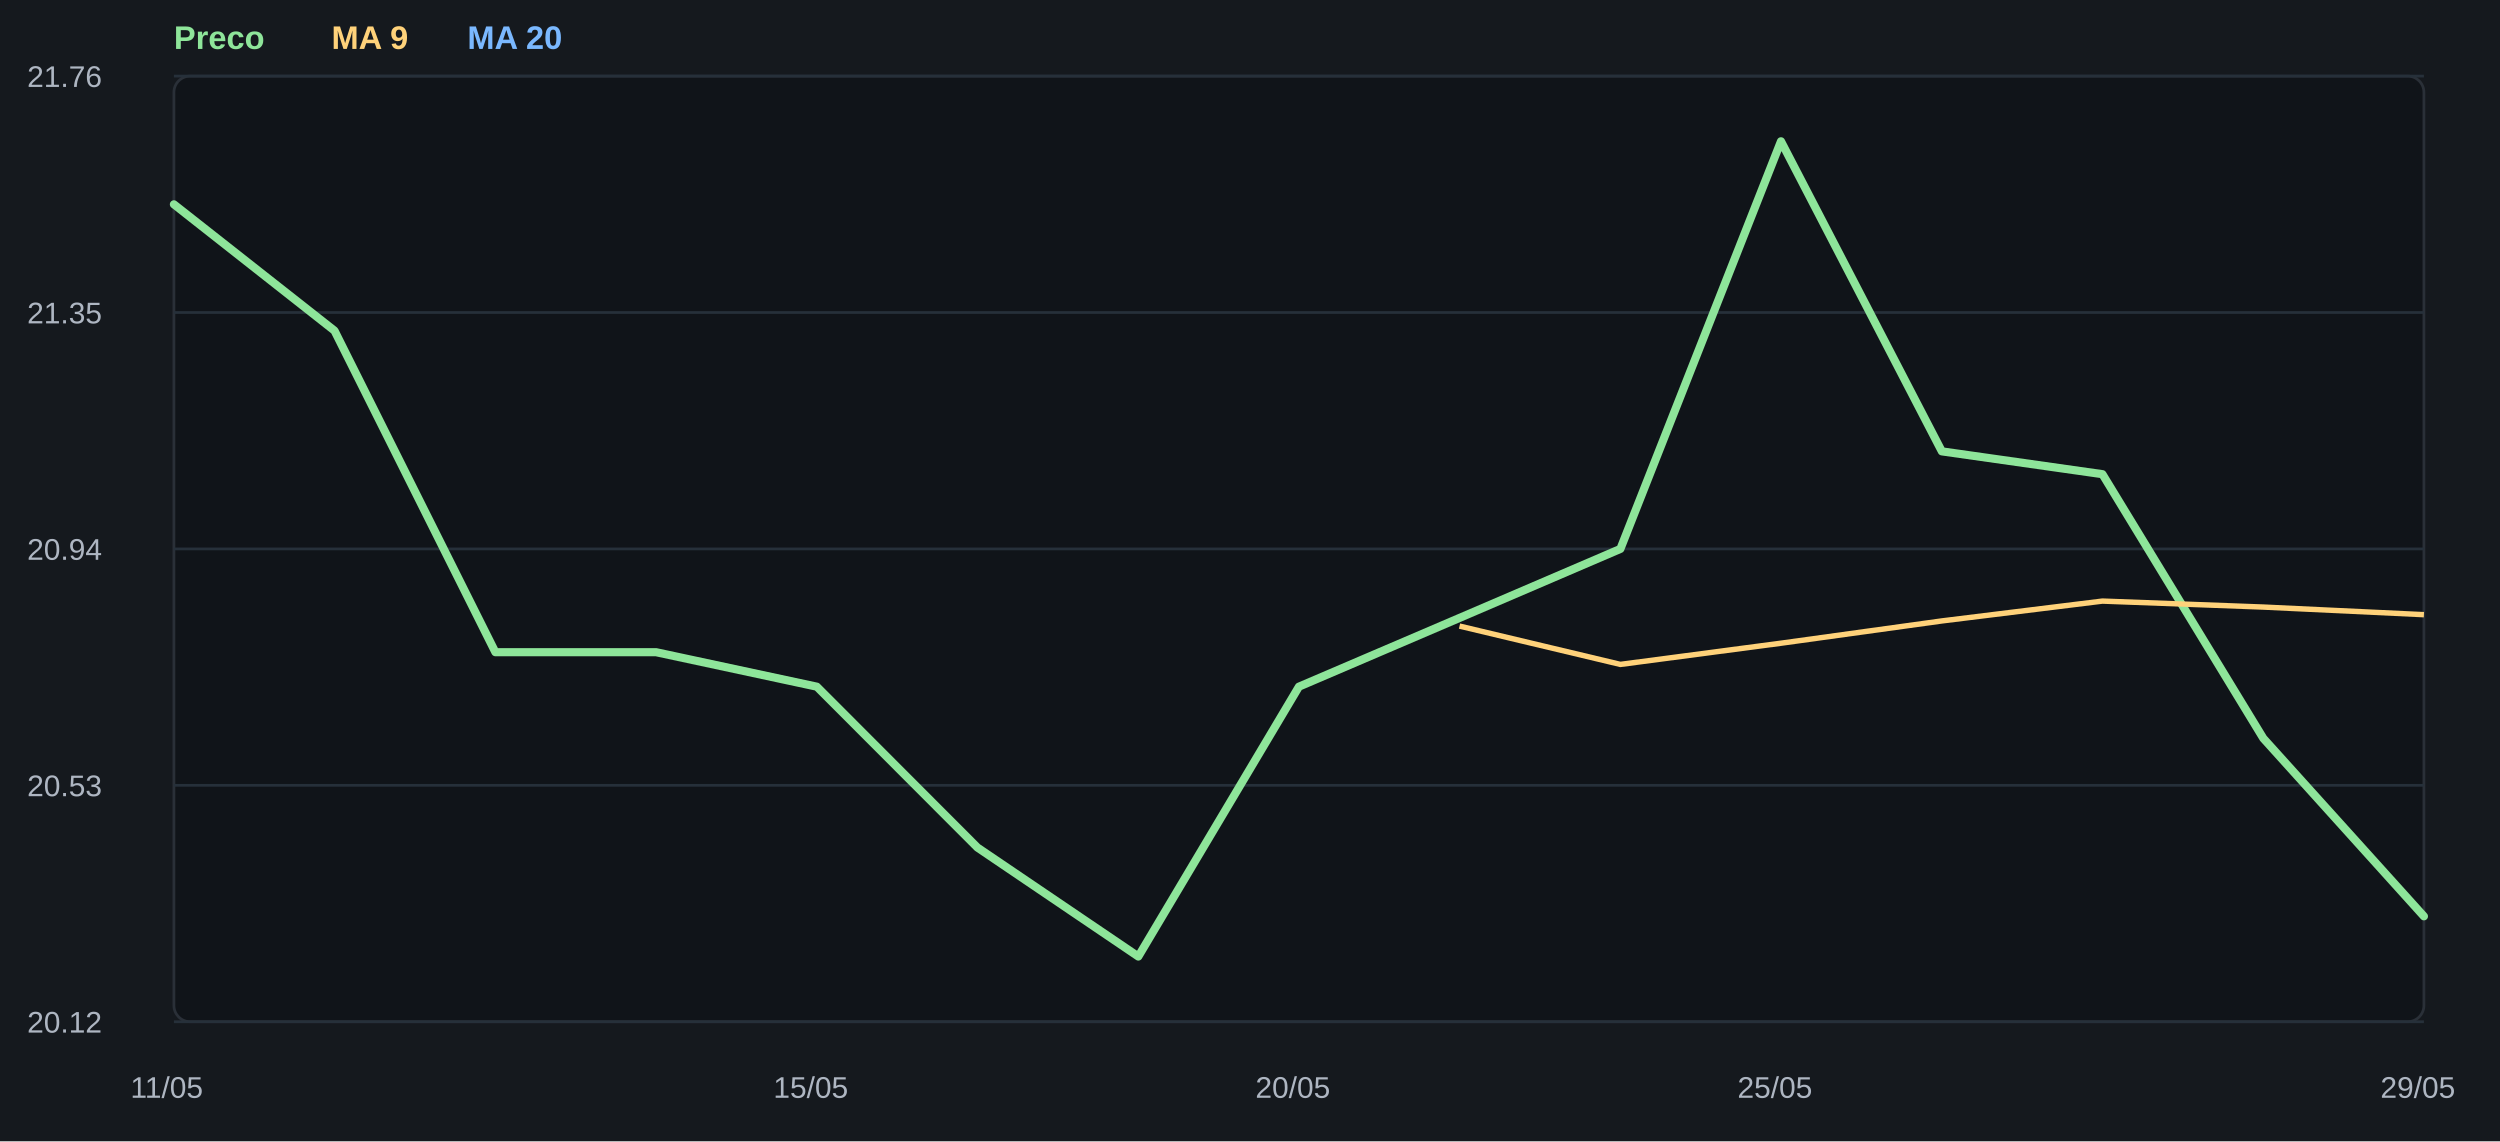
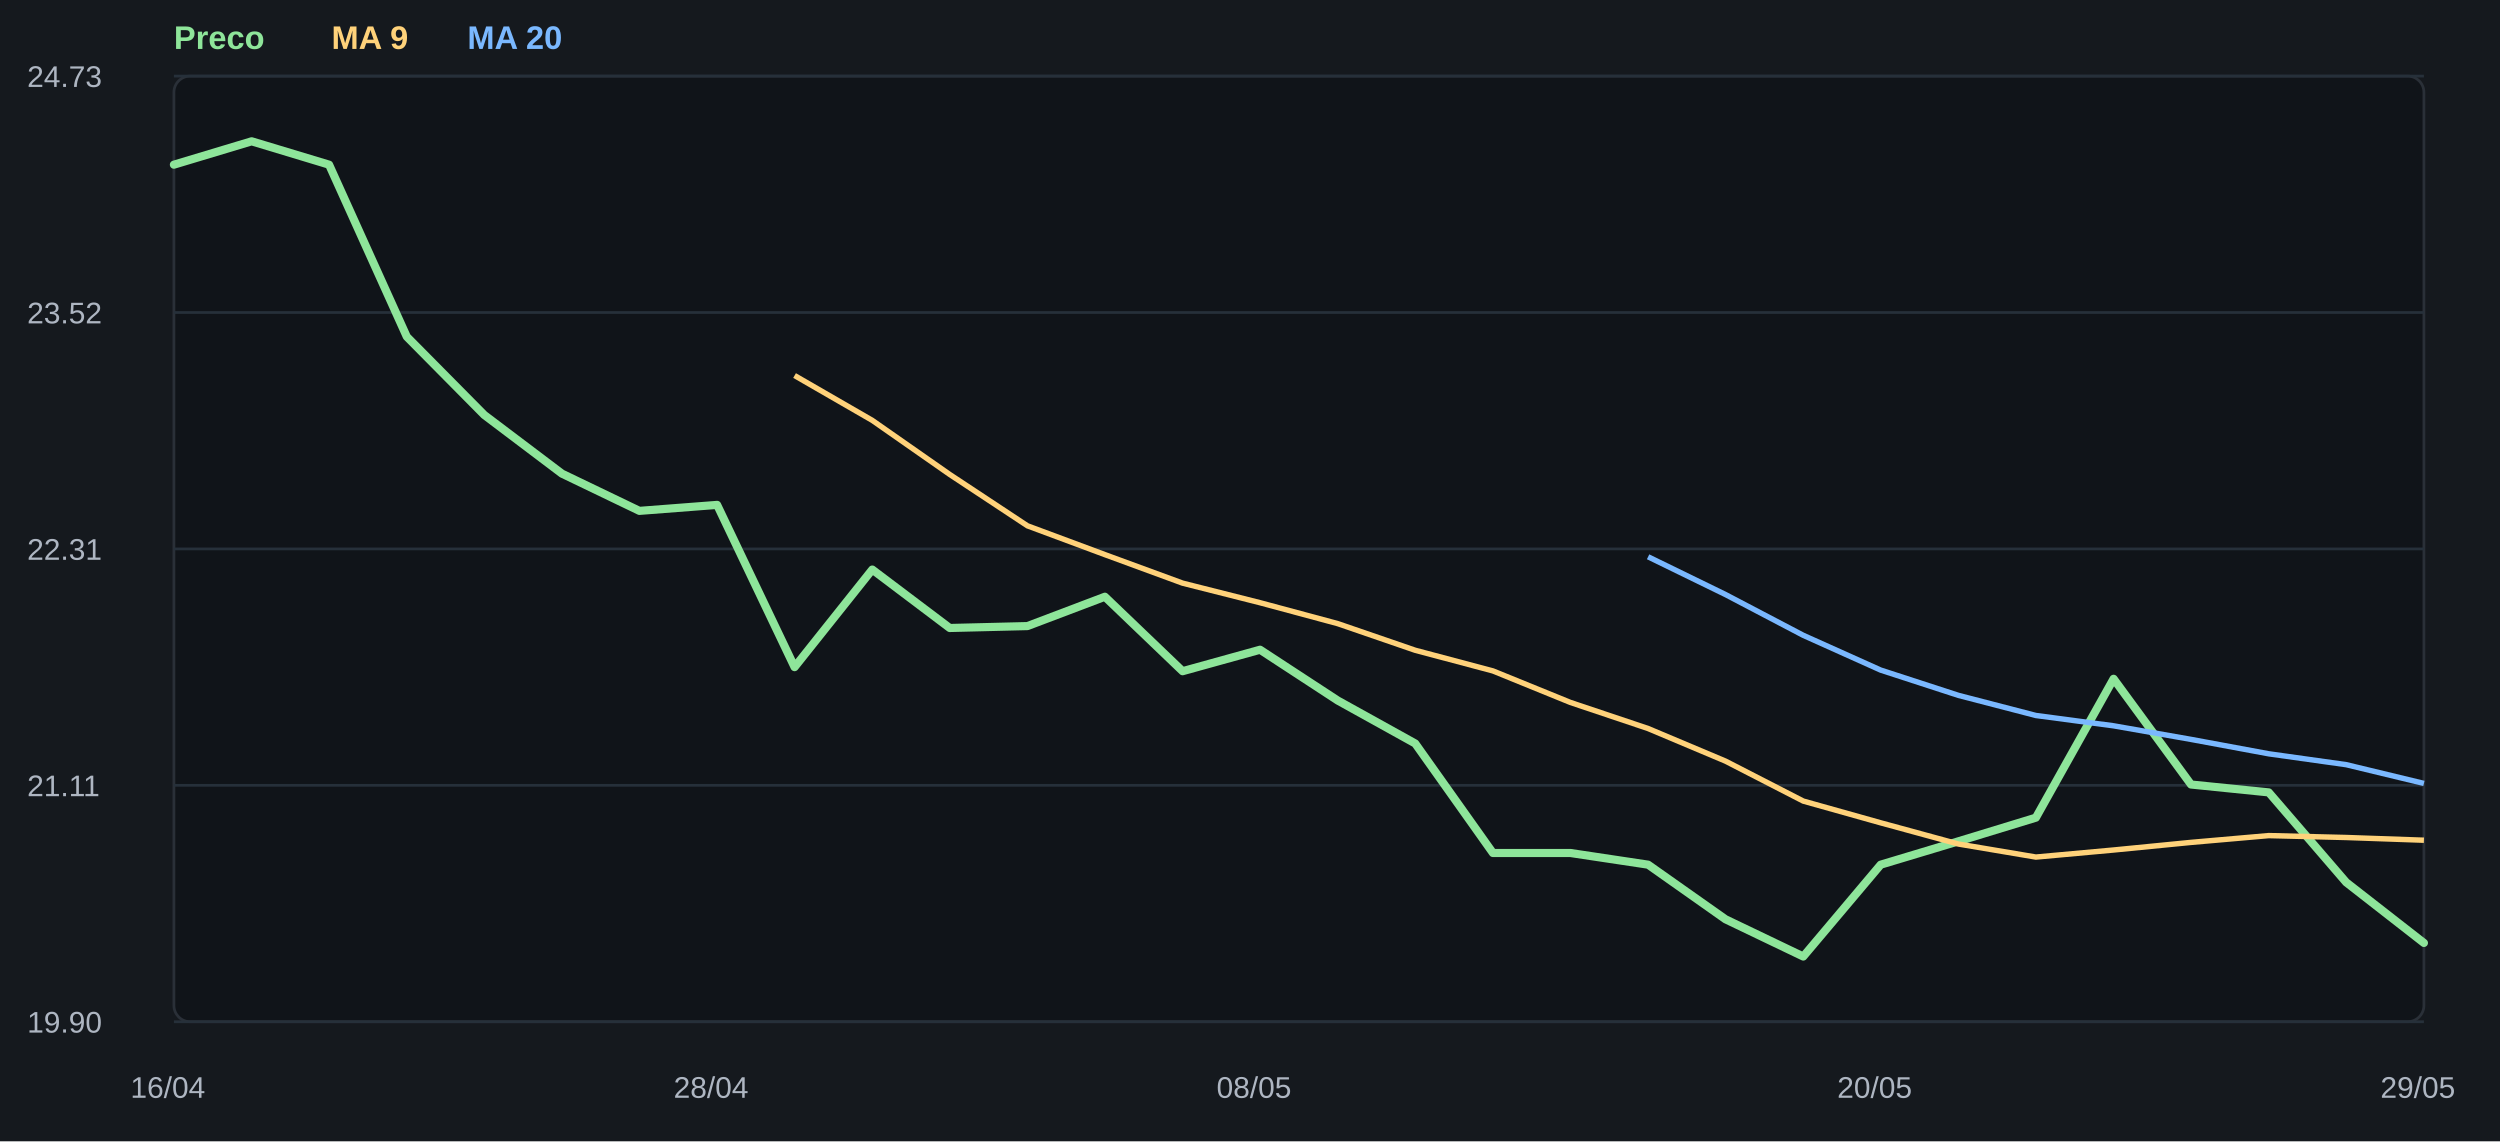
<svg xmlns="http://www.w3.org/2000/svg" width="920" height="420" viewBox="0 0 920 420">
  <rect width="100%" height="100%" fill="#15191E" />
  <rect x="64" y="28" width="828" height="348" rx="6" fill="#101419" stroke="#2A3038" />
  <text x="64" y="18" fill="#8EE59A" font-size="12" font-family="Arial" font-weight="700">Preco</text>
  <text x="122" y="18" fill="#FFD27A" font-size="12" font-family="Arial" font-weight="700">MA 9</text>
  <text x="172" y="18" fill="#7AB8FF" font-size="12" font-family="Arial" font-weight="700">MA 20</text>
  <line x1="64" y1="376.0" x2="892" y2="376.0" stroke="#26303A" stroke-width="1" />
-   <text x="10" y="380.0" fill="#AEB6C2" font-size="11" font-family="Arial">20.12</text>
+   <text x="10" y="380.0" fill="#AEB6C2" font-size="11" font-family="Arial">19.90</text>
  <line x1="64" y1="289.0" x2="892" y2="289.0" stroke="#26303A" stroke-width="1" />
-   <text x="10" y="293.0" fill="#AEB6C2" font-size="11" font-family="Arial">20.53</text>
+   <text x="10" y="293.0" fill="#AEB6C2" font-size="11" font-family="Arial">21.11</text>
  <line x1="64" y1="202.0" x2="892" y2="202.0" stroke="#26303A" stroke-width="1" />
-   <text x="10" y="206.0" fill="#AEB6C2" font-size="11" font-family="Arial">20.94</text>
+   <text x="10" y="206.0" fill="#AEB6C2" font-size="11" font-family="Arial">22.31</text>
  <line x1="64" y1="115.0" x2="892" y2="115.0" stroke="#26303A" stroke-width="1" />
-   <text x="10" y="119.0" fill="#AEB6C2" font-size="11" font-family="Arial">21.35</text>
+   <text x="10" y="119.0" fill="#AEB6C2" font-size="11" font-family="Arial">23.52</text>
  <line x1="64" y1="28.0" x2="892" y2="28.0" stroke="#26303A" stroke-width="1" />
-   <text x="10" y="32.0" fill="#AEB6C2" font-size="11" font-family="Arial">21.76</text>
-   <polyline points="64.0,75.2 123.1,121.7 182.3,240.0 241.4,240.0 300.6,252.7 359.7,311.9 418.9,352.0 478.0,252.7 537.1,227.4 596.3,202.0 655.4,52.0 714.6,166.1 773.7,174.5 832.9,271.7 892.0,337.2" fill="none" stroke="#8EE59A" stroke-width="3" stroke-linecap="round" stroke-linejoin="round" />
-   <polyline points="537.1,230.4 596.3,244.5 655.4,236.7 714.6,228.5 773.7,221.2 832.9,223.4 892.0,226.2" fill="none" stroke="#FFD27A" stroke-width="2" />
-   <text x="48.0" y="404" fill="#AEB6C2" font-size="11" font-family="Arial">11/05</text>
-   <text x="284.6" y="404" fill="#AEB6C2" font-size="11" font-family="Arial">15/05</text>
-   <text x="462.0" y="404" fill="#AEB6C2" font-size="11" font-family="Arial">20/05</text>
-   <text x="639.4" y="404" fill="#AEB6C2" font-size="11" font-family="Arial">25/05</text>
+   <text x="10" y="32.0" fill="#AEB6C2" font-size="11" font-family="Arial">24.73</text>
+   <polyline points="64.0,60.6 92.6,52.0 121.1,60.6 149.7,123.9 178.2,152.7 206.8,174.3 235.3,188.0 263.9,185.8 292.4,245.5 321.0,209.6 349.5,231.1 378.1,230.4 406.6,219.6 435.2,247.0 463.7,239.1 492.3,257.8 520.8,273.6 549.4,313.9 577.9,313.9 606.5,318.2 635.0,338.3 663.6,352.0 692.1,318.2 720.7,309.6 749.2,300.9 777.8,249.8 806.3,288.7 834.9,291.6 863.4,324.7 892.0,347.0" fill="none" stroke="#8EE59A" stroke-width="3" stroke-linecap="round" stroke-linejoin="round" />
+   <polyline points="292.4,138.2 321.0,154.7 349.5,174.6 378.1,193.5 406.6,204.1 435.2,214.6 463.7,221.8 492.3,229.5 520.8,239.3 549.4,246.9 577.9,258.5 606.5,268.1 635.0,280.1 663.6,294.8 692.1,302.8 720.7,310.6 749.2,315.4 777.8,312.8 806.3,310.0 834.9,307.5 863.4,308.2 892.0,309.2" fill="none" stroke="#FFD27A" stroke-width="2" />
+   <polyline points="606.5,204.9 635.0,218.8 663.6,233.8 692.1,246.6 720.7,255.9 749.2,263.3 777.8,267.1 806.3,272.1 834.9,277.4 863.4,281.4 892.0,288.3" fill="none" stroke="#7AB8FF" stroke-width="2" />
+   <text x="48.0" y="404" fill="#AEB6C2" font-size="11" font-family="Arial">16/04</text>
+   <text x="247.9" y="404" fill="#AEB6C2" font-size="11" font-family="Arial">28/04</text>
+   <text x="447.7" y="404" fill="#AEB6C2" font-size="11" font-family="Arial">08/05</text>
+   <text x="676.1" y="404" fill="#AEB6C2" font-size="11" font-family="Arial">20/05</text>
  <text x="876.0" y="404" fill="#AEB6C2" font-size="11" font-family="Arial">29/05</text>
</svg>
